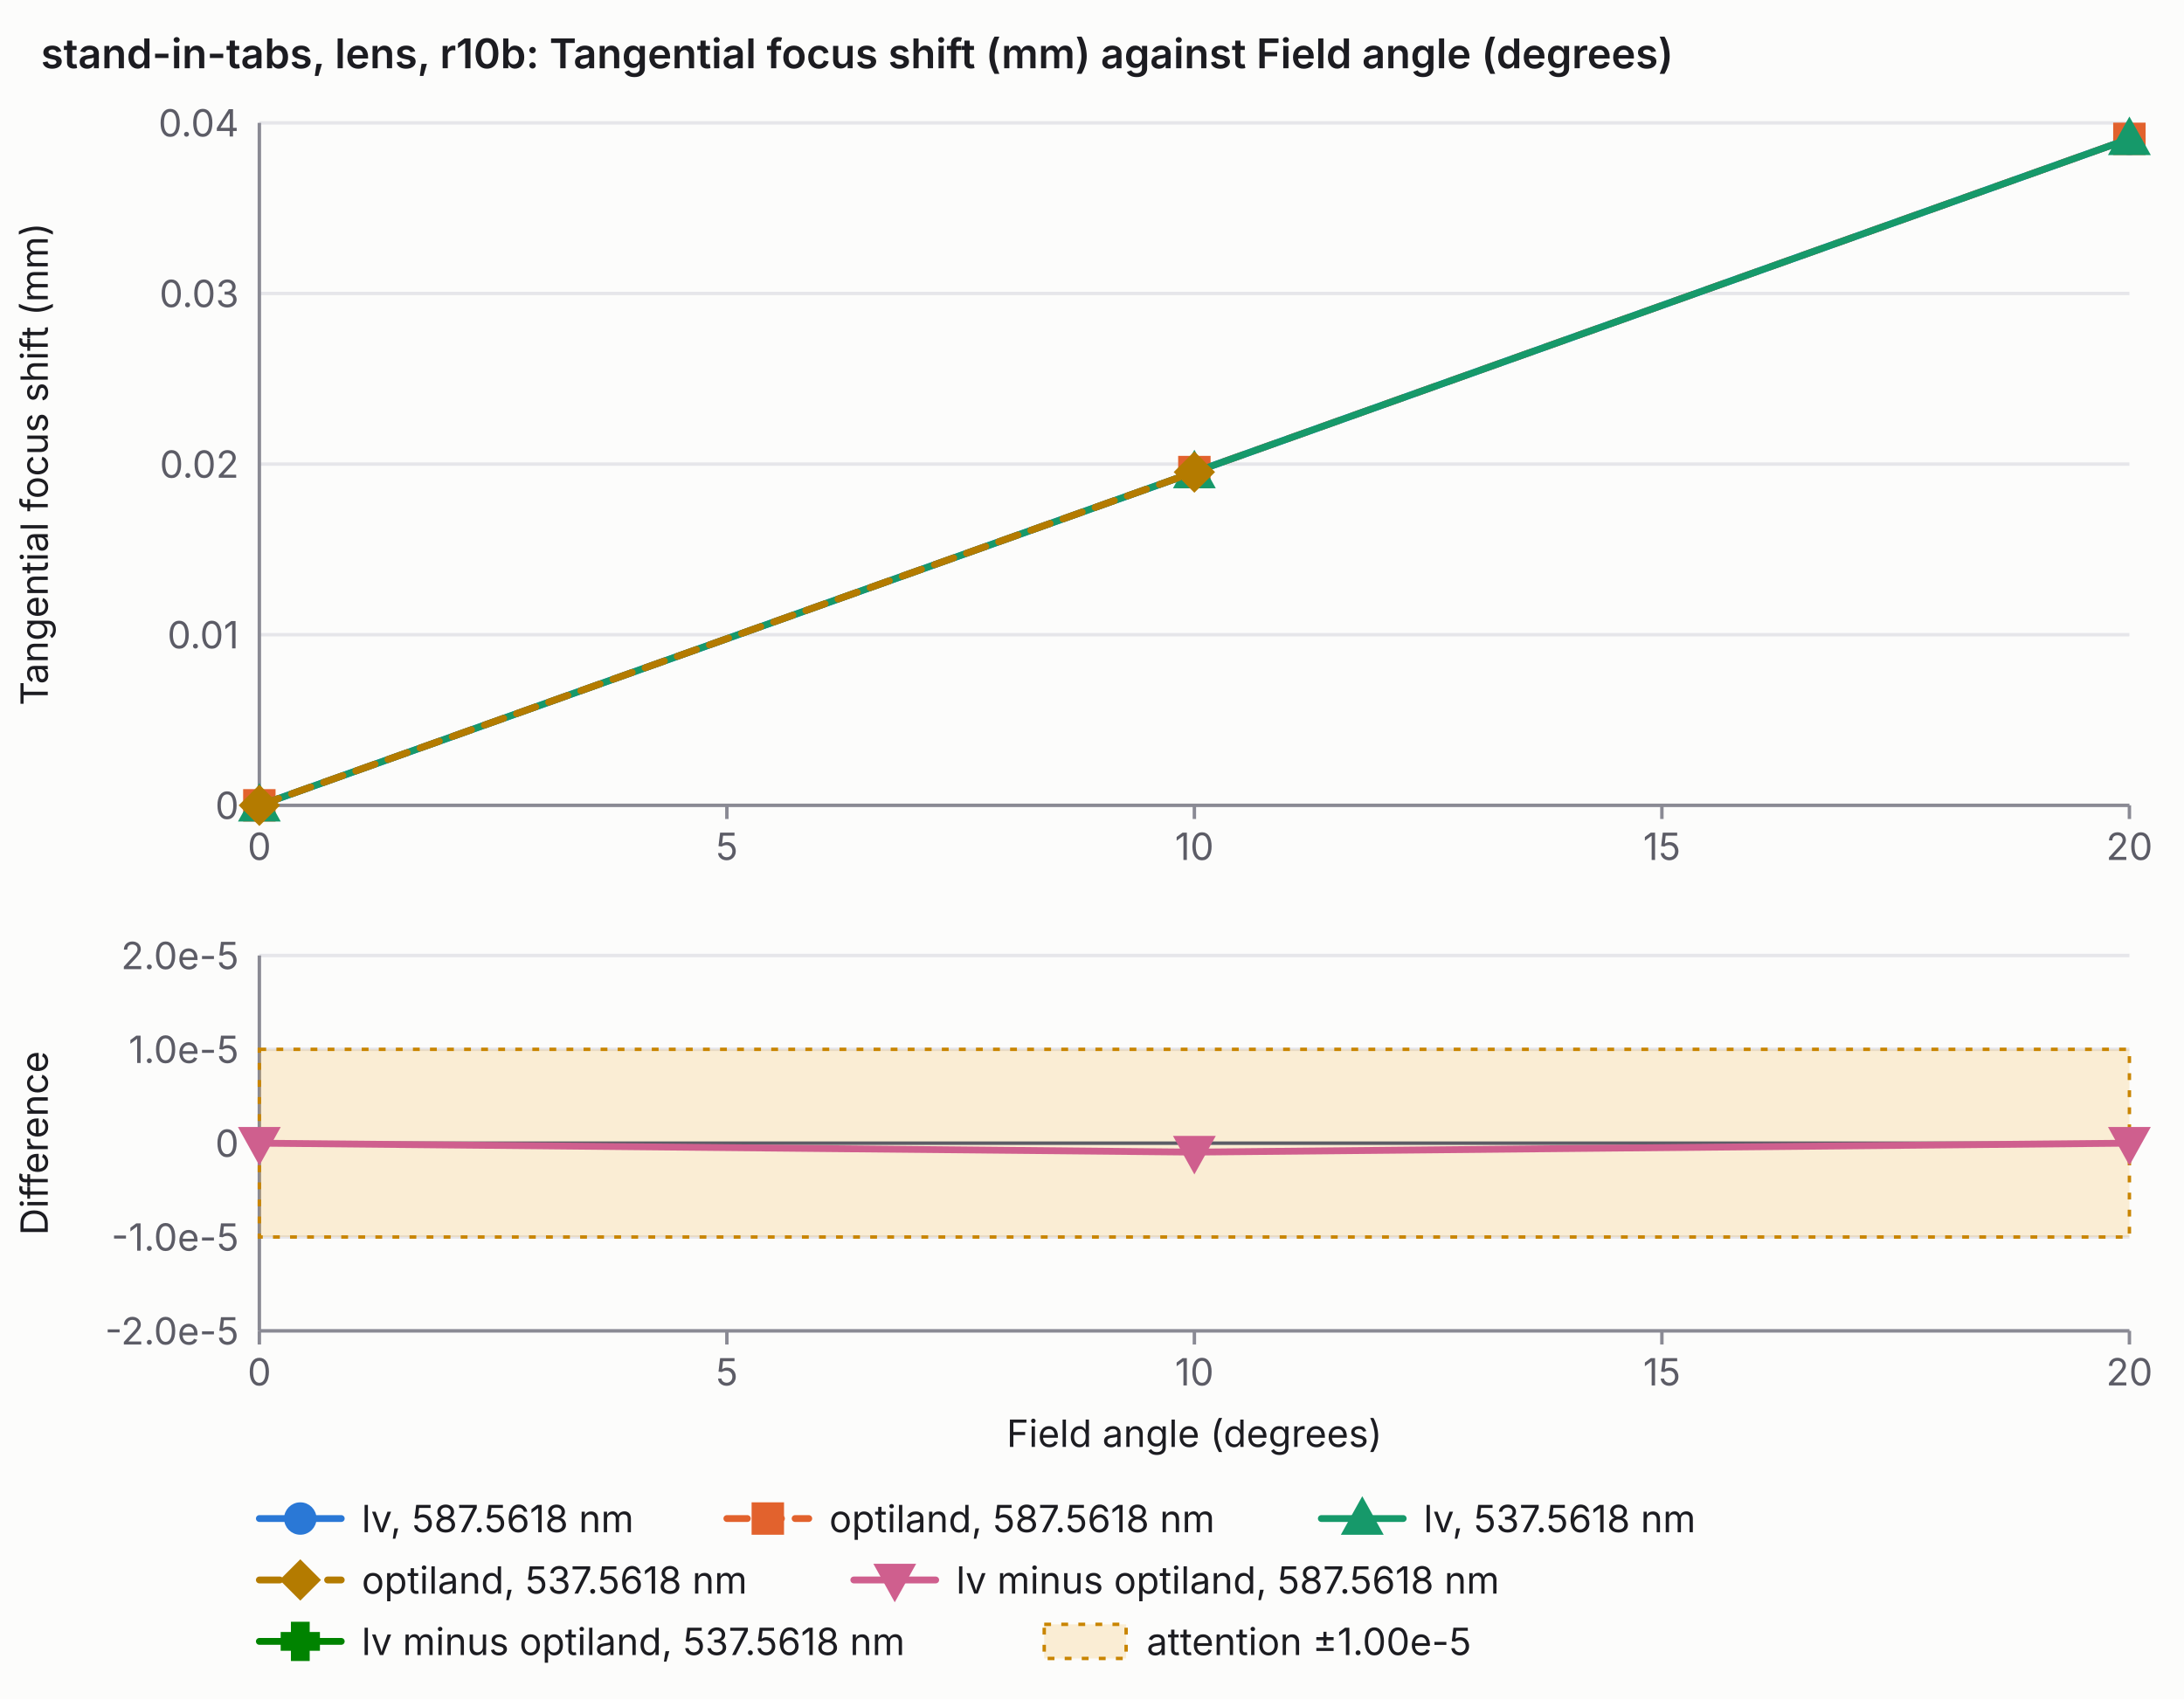
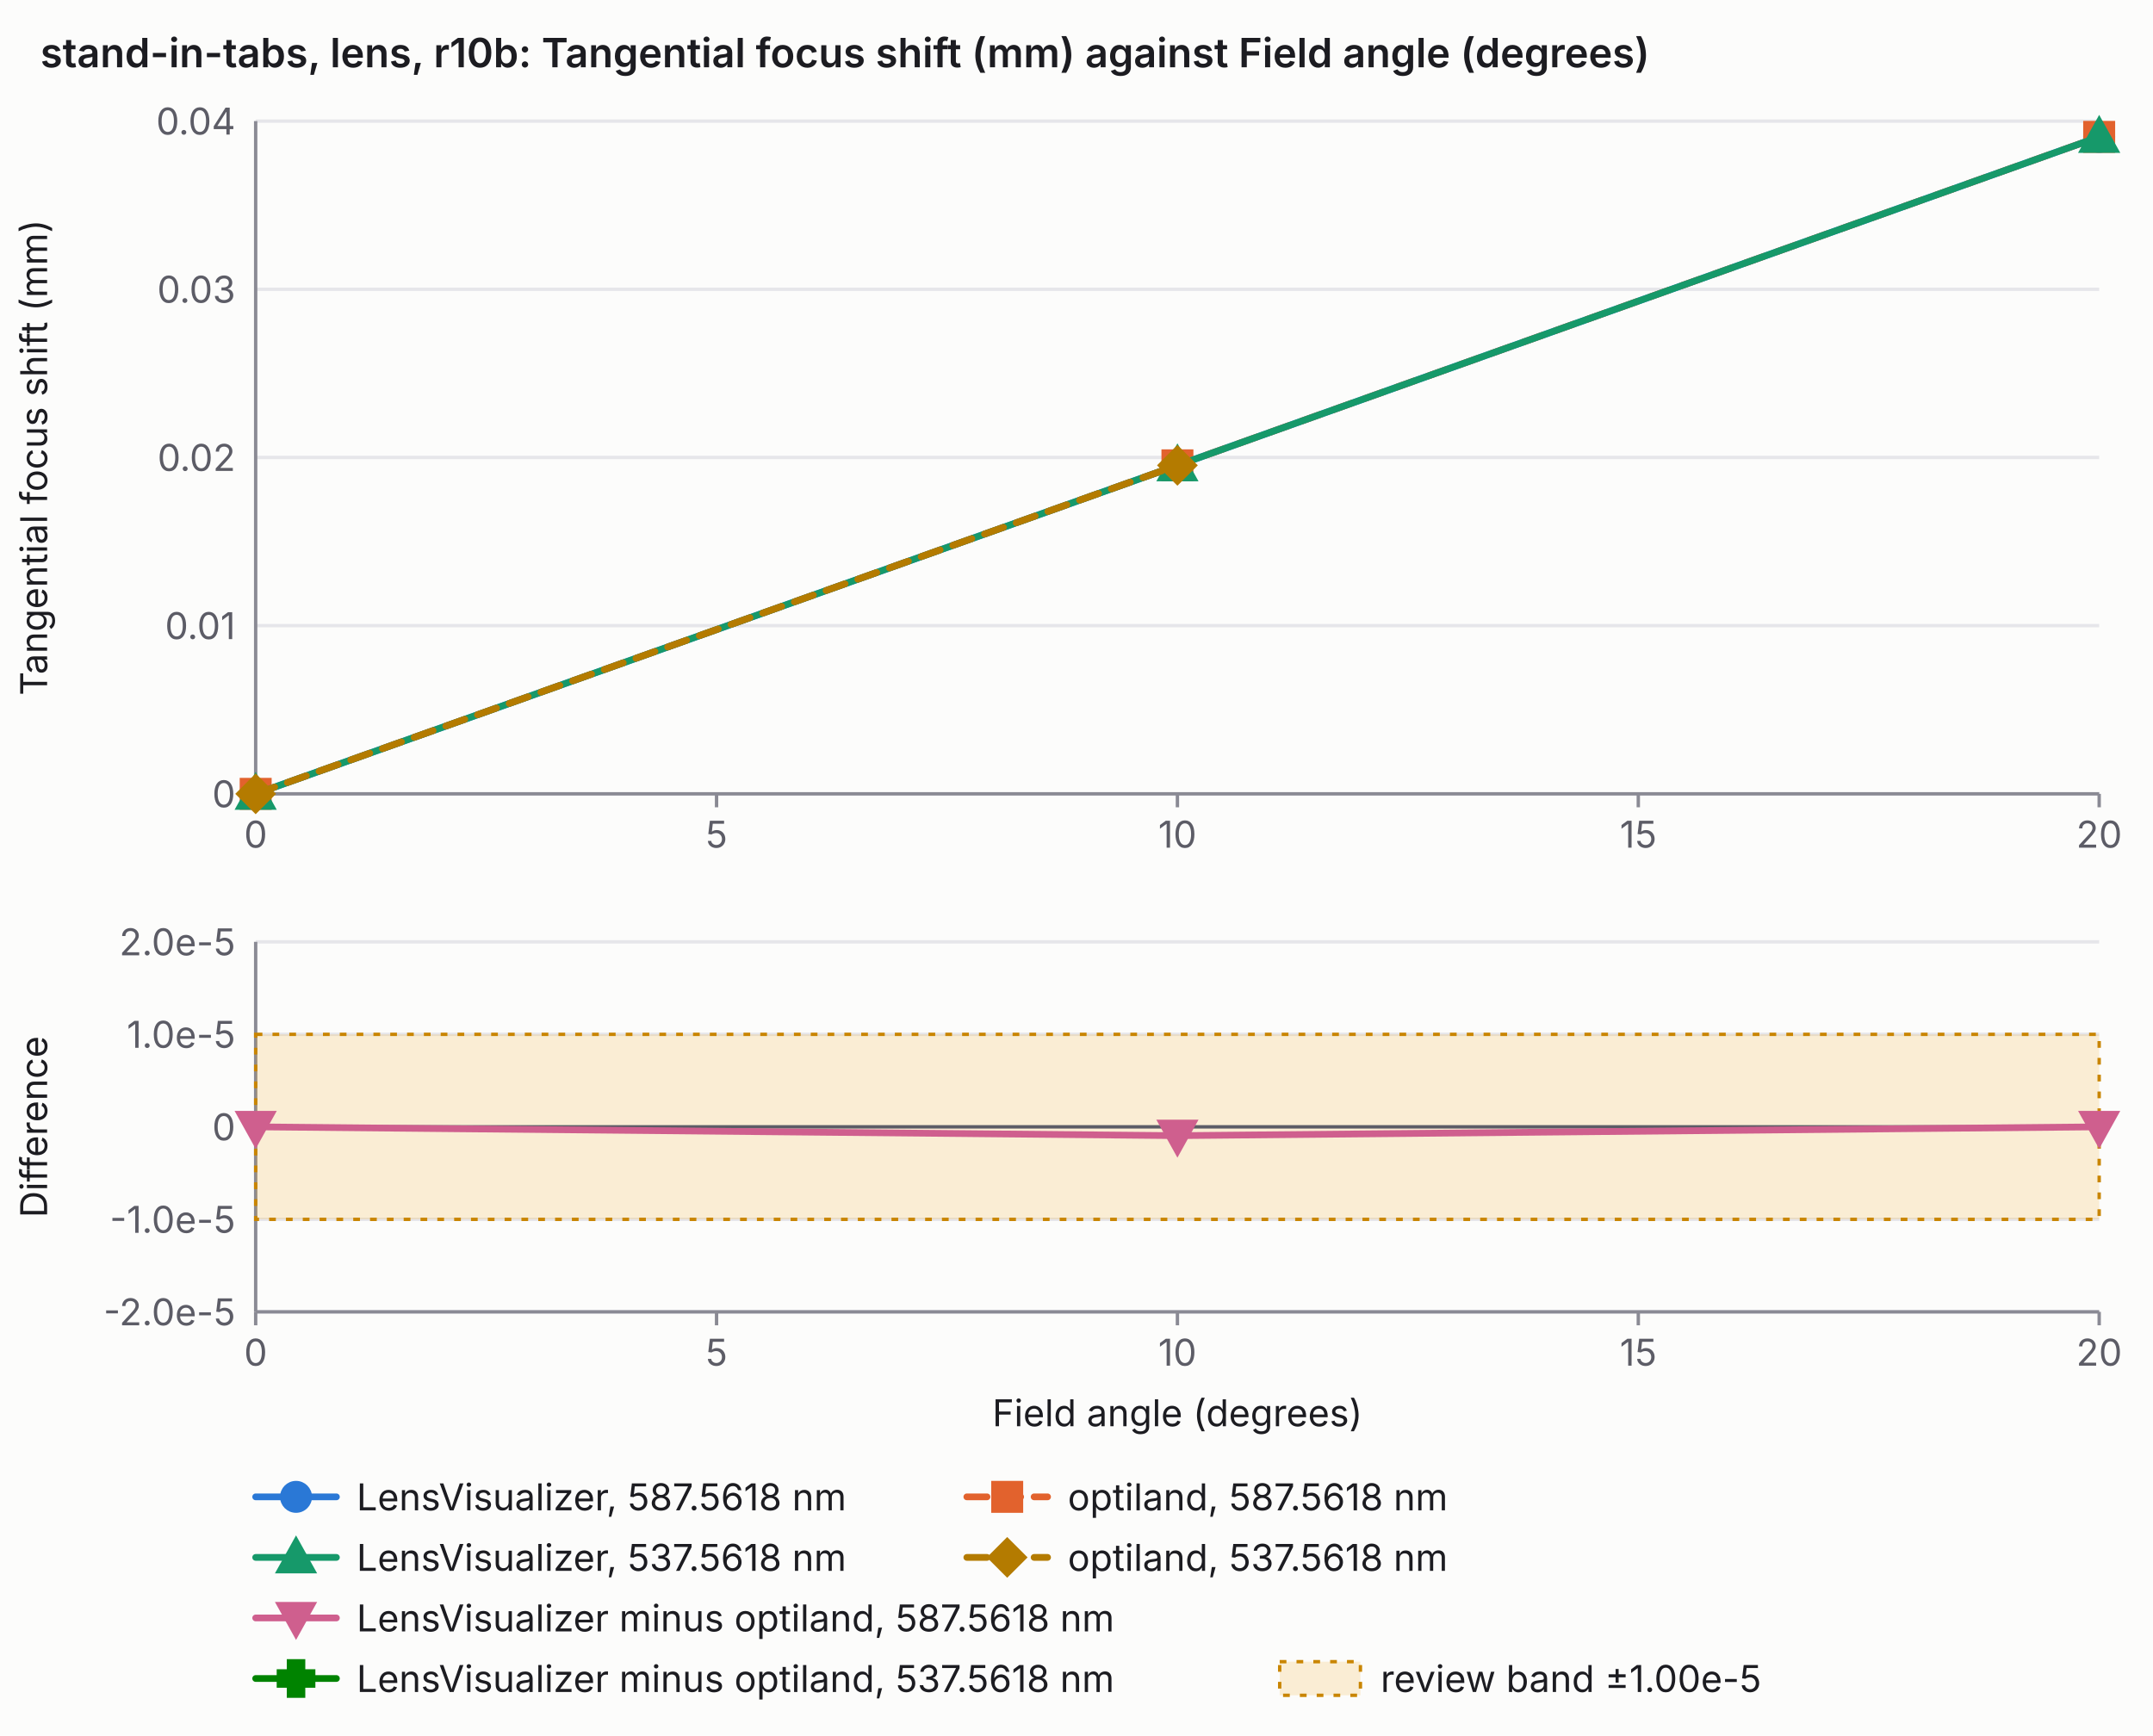
- <svg xmlns="http://www.w3.org/2000/svg" class="lvc" width="640" height="498" viewBox="0 0 640 498" role="img">
+ <svg xmlns="http://www.w3.org/2000/svg" class="lvc" width="640" height="516" viewBox="0 0 640 516" role="img">
  <style>.lvc{font:11px system-ui,-apple-system,'Segoe UI',sans-serif}
.lvc .bg{fill:#fcfcfb}
.lvc text{fill:#1c1c21}
.lvc text.muted{fill:#5c5c66}
.lvc text.head{font-weight:600;font-size:12px}
.lvc .grid{stroke:#e6e6ea;stroke-width:1}
.lvc .axis{stroke:#8a8a94;stroke-width:1}
.lvc .line{fill:none;stroke-width:2;stroke-linejoin:round;stroke-linecap:round}
.lvc .dash{stroke-dasharray:6 4}
.lvc .dot{stroke:#fcfcfb;stroke-width:1.5}
.lvc .band{fill:#eda100;fill-opacity:.16;stroke:#c98500;stroke-width:1;stroke-dasharray:2 3}
.lvc .zeroline{stroke:#5c5c66;stroke-width:1}
.lvc .gate{stroke:#d03b3b;stroke-width:1.5;stroke-dasharray:5 3;fill:none}
.lvc .bar{fill:#2a78d6}
.lvc .ring{fill:#fcfcfb;stroke:#2a78d6;stroke-width:2}
.lvc .none{stroke:#8a8a94;stroke-width:2}
.lvc .cell{stroke:#fcfcfb;stroke-width:2}
.lvc .cell.empty{fill:#f4f4f6}
.lvc text.vt{font-weight:600;text-anchor:middle}
.lvc .s0{stroke:#2a78d6}
.lvc .dot.s0{fill:#2a78d6}
.lvc .s1{stroke:#e2622d}
.lvc .dot.s1{fill:#e2622d}
.lvc .s2{stroke:#16996a}
.lvc .dot.s2{fill:#16996a}
.lvc .s3{stroke:#b47b00}
.lvc .dot.s3{fill:#b47b00}
.lvc .s4{stroke:#cf5f8e}
.lvc .dot.s4{fill:#cf5f8e}
.lvc .s5{stroke:#008300}
.lvc .dot.s5{fill:#008300}
.lvc .s6{stroke:#6250d6}
.lvc .dot.s6{fill:#6250d6}
.lvc .s7{stroke:#e34948}
.lvc .dot.s7{fill:#e34948}
.lvc .sx{stroke:#8a8a94}
.lvc .dot.sx{fill:#8a8a94}
.lvc .v-PASS{fill:#cdebcd}
.lvc text.t-PASS{fill:#0b3d0b}
.lvc .v-FLOOR{fill:#e3f2dc}
.lvc text.t-FLOOR{fill:#24451a}
.lvc .v-FAIL{fill:#f6cfcc}
.lvc text.t-FAIL{fill:#5c0f0b}
.lvc .v-ERROR{fill:#e9b7b3}
.lvc text.t-ERROR{fill:#4a0906}
.lvc .v-ATTENTION{fill:#fbe5ad}
.lvc text.t-ATTENTION{fill:#4a3600}
.lvc .v-RECORDED{fill:#e3e3ea}
.lvc text.t-RECORDED{fill:#2c2c33}
.lvc .v-UNSUPPORTED{fill:#ededf1}
.lvc text.t-UNSUPPORTED{fill:#45454e}
.lvc .v-BLOCKED{fill:#d9d9e1}
.lvc text.t-BLOCKED{fill:#2c2c33}
@media (prefers-color-scheme:dark){
.lvc .bg{fill:#1a1a19}
.lvc text{fill:#e7e7ec}
.lvc text.muted{fill:#a3a3ad}
.lvc .grid{stroke:#2e2e34}
.lvc .axis{stroke:#6b6b75}
.lvc .dot{stroke:#1a1a19}
.lvc .band{fill:#c98500;fill-opacity:.22;stroke:#eda100}
.lvc .zeroline{stroke:#a3a3ad}
.lvc .gate{stroke:#e66767}
.lvc .bar{fill:#3987e5}
.lvc .ring{fill:#1a1a19;stroke:#3987e5}
.lvc .none{stroke:#6b6b75}
.lvc .cell{stroke:#1a1a19}
.lvc .cell.empty{fill:#222226}
.lvc .s0{stroke:#3987e5}
.lvc .dot.s0{fill:#3987e5}
.lvc .s1{stroke:#d95926}
.lvc .dot.s1{fill:#d95926}
.lvc .s2{stroke:#199e70}
.lvc .dot.s2{fill:#199e70}
.lvc .s3{stroke:#c98500}
.lvc .dot.s3{fill:#c98500}
.lvc .s4{stroke:#d55181}
.lvc .dot.s4{fill:#d55181}
.lvc .s5{stroke:#008300}
.lvc .dot.s5{fill:#008300}
.lvc .s6{stroke:#9085e9}
.lvc .dot.s6{fill:#9085e9}
.lvc .s7{stroke:#e66767}
.lvc .dot.s7{fill:#e66767}
.lvc .sx{stroke:#6b6b75}
.lvc .dot.sx{fill:#6b6b75}
.lvc .v-PASS{fill:#1d4a22}
.lvc text.t-PASS{fill:#d9f2d9}
.lvc .v-FLOOR{fill:#2b4223}
.lvc text.t-FLOOR{fill:#e1efdb}
.lvc .v-FAIL{fill:#5a1d1a}
.lvc text.t-FAIL{fill:#ffdcd8}
.lvc .v-ERROR{fill:#6b2420}
.lvc text.t-ERROR{fill:#ffe3e0}
.lvc .v-ATTENTION{fill:#56420a}
.lvc text.t-ATTENTION{fill:#fbeac0}
.lvc .v-RECORDED{fill:#34343c}
.lvc text.t-RECORDED{fill:#e4e4ea}
.lvc .v-UNSUPPORTED{fill:#2a2a31}
.lvc text.t-UNSUPPORTED{fill:#c8c8d0}
.lvc .v-BLOCKED{fill:#3d3d46}
.lvc text.t-BLOCKED{fill:#e4e4ea}
}</style>
-   <rect class="bg" x="0" y="0" width="640" height="498" />
+   <rect class="bg" x="0" y="0" width="640" height="516" />
  <text x="12" y="20" class="head">stand-in-tabs, lens, r10b: Tangential focus shift (mm) against Field angle (degrees)</text>
  <line class="grid" x1="76" y1="236" x2="624" y2="236" />
  <text x="70" y="240" class="muted" text-anchor="end">0</text>
  <line class="grid" x1="76" y1="186" x2="624" y2="186" />
  <text x="70" y="190" class="muted" text-anchor="end">0.01</text>
  <line class="grid" x1="76" y1="136" x2="624" y2="136" />
  <text x="70" y="140" class="muted" text-anchor="end">0.02</text>
  <line class="grid" x1="76" y1="86" x2="624" y2="86" />
  <text x="70" y="90" class="muted" text-anchor="end">0.03</text>
  <line class="grid" x1="76" y1="36" x2="624" y2="36" />
  <text x="70" y="40" class="muted" text-anchor="end">0.04</text>
  <line class="axis" x1="76" y1="236" x2="76" y2="240" />
  <text x="76" y="252" class="muted" text-anchor="middle">0</text>
  <line class="axis" x1="213" y1="236" x2="213" y2="240" />
  <text x="213" y="252" class="muted" text-anchor="middle">5</text>
  <line class="axis" x1="350" y1="236" x2="350" y2="240" />
  <text x="350" y="252" class="muted" text-anchor="middle">10</text>
  <line class="axis" x1="487" y1="236" x2="487" y2="240" />
  <text x="487" y="252" class="muted" text-anchor="middle">15</text>
  <line class="axis" x1="624" y1="236" x2="624" y2="240" />
  <text x="624" y="252" class="muted" text-anchor="middle">20</text>
  <line class="axis" x1="76" y1="236" x2="624" y2="236" />
  <line class="axis" x1="76" y1="36" x2="76" y2="236" />
  <text x="14" y="136" text-anchor="middle" transform="rotate(-90 14 136)">Tangential focus shift (mm)</text>
  <line class="grid" x1="76" y1="390" x2="624" y2="390" />
  <text x="70" y="394" class="muted" text-anchor="end">-2.0e-5</text>
  <line class="grid" x1="76" y1="362.5" x2="624" y2="362.5" />
  <text x="70" y="366.5" class="muted" text-anchor="end">-1.0e-5</text>
  <line class="grid" x1="76" y1="335" x2="624" y2="335" />
  <text x="70" y="339" class="muted" text-anchor="end">0</text>
  <line class="grid" x1="76" y1="307.5" x2="624" y2="307.5" />
  <text x="70" y="311.5" class="muted" text-anchor="end">1.0e-5</text>
  <line class="grid" x1="76" y1="280" x2="624" y2="280" />
  <text x="70" y="284" class="muted" text-anchor="end">2.0e-5</text>
  <line class="axis" x1="76" y1="390" x2="76" y2="394" />
  <text x="76" y="406" class="muted" text-anchor="middle">0</text>
  <line class="axis" x1="213" y1="390" x2="213" y2="394" />
  <text x="213" y="406" class="muted" text-anchor="middle">5</text>
  <line class="axis" x1="350" y1="390" x2="350" y2="394" />
  <text x="350" y="406" class="muted" text-anchor="middle">10</text>
  <line class="axis" x1="487" y1="390" x2="487" y2="394" />
  <text x="487" y="406" class="muted" text-anchor="middle">15</text>
  <line class="axis" x1="624" y1="390" x2="624" y2="394" />
  <text x="624" y="406" class="muted" text-anchor="middle">20</text>
  <line class="axis" x1="76" y1="390" x2="624" y2="390" />
  <line class="axis" x1="76" y1="280" x2="76" y2="390" />
  <text x="14" y="335" text-anchor="middle" transform="rotate(-90 14 335)">Difference</text>
  <text x="350" y="424" text-anchor="middle">Field angle (degrees)</text>
  <rect class="band" x="76" y="307.5" width="548" height="55" />
  <line class="zeroline" x1="76" y1="335" x2="624" y2="335" />
  <polyline class="line s0" points="76,236 350,138.34 624,40.69" />
  <circle class="dot s0" cx="76" cy="236" r="4" />
  <circle class="dot s0" cx="350" cy="138.34" r="4" />
  <circle class="dot s0" cx="624" cy="40.69" r="4" />
  <polyline class="line s1 dash" points="76,236 350,138.34 624,40.69" />
  <rect class="dot s1" x="72" y="232" width="8" height="8" />
  <rect class="dot s1" x="346" y="134.34" width="8" height="8" />
  <rect class="dot s1" x="620" y="36.69" width="8" height="8" />
  <polyline class="line s2" points="76,236 350,138.34 624,40.69" />
  <polygon class="dot s2" points="76,231 81,240 71,240" />
  <polygon class="dot s2" points="350,133.34 355,142.34 345,142.34" />
  <polygon class="dot s2" points="624,35.69 629,44.69 619,44.69" />
  <polyline class="line s3 dash" points="76,236 350,138.34" />
  <polygon class="dot s3" points="76,231 81,236 76,241 71,236" />
  <polygon class="dot s3" points="350,133.34 355,138.34 350,143.34 345,138.34" />
  <polyline class="line s4" points="76,335 350,337.62 624,335" />
  <polygon class="dot s4" points="76,340 81,331 71,331" />
  <polygon class="dot s4" points="350,342.62 355,333.62 345,333.62" />
  <polygon class="dot s4" points="624,340 629,331 619,331" />
  <g>
    <line class="line s0" x1="76" y1="445" x2="100" y2="445" />
    <circle class="dot s0" cx="88" cy="445" r="4" />
-     <text x="106" y="449">lv, 587.5618 nm</text>
-   </g>
-   <g>
-     <line class="line s1 dash" x1="213" y1="445" x2="237" y2="445" />
-     <rect class="dot s1" x="221" y="441" width="8" height="8" />
-     <text x="243" y="449">optiland, 587.5618 nm</text>
-   </g>
-   <g>
-     <line class="line s2" x1="387.2" y1="445" x2="411.2" y2="445" />
-     <polygon class="dot s2" points="399.2,440 404.2,449 394.2,449" />
-     <text x="417.2" y="449">lv, 537.5618 nm</text>
-   </g>
-   <g>
-     <line class="line s3 dash" x1="76" y1="463" x2="100" y2="463" />
-     <polygon class="dot s3" points="88,458 93,463 88,468 83,463" />
-     <text x="106" y="467">optiland, 537.5618 nm</text>
-   </g>
-   <g>
-     <line class="line s4" x1="250.2" y1="463" x2="274.2" y2="463" />
-     <polygon class="dot s4" points="262.2,468 267.2,459 257.2,459" />
-     <text x="280.2" y="467">lv minus optiland, 587.5618 nm</text>
-   </g>
-   <g>
-     <line class="line s5" x1="76" y1="481" x2="100" y2="481" />
-     <polygon class="dot s5" points="86,476 90,476 90,479 93,479 93,483 90,483 90,486 86,486 86,483 83,483 83,479 86,479" />
-     <text x="106" y="485">lv minus optiland, 537.5618 nm</text>
-   </g>
-   <g>
-     <rect class="band" x="306" y="476" width="24" height="10" />
-     <text x="336" y="485">attention ±1.00e-5</text>
+     <text x="106" y="449">LensVisualizer, 587.5618 nm</text>
+   </g>
+   <g>
+     <line class="line s1 dash" x1="287.4" y1="445" x2="311.4" y2="445" />
+     <rect class="dot s1" x="295.4" y="441" width="8" height="8" />
+     <text x="317.4" y="449">optiland, 587.5618 nm</text>
+   </g>
+   <g>
+     <line class="line s2" x1="76" y1="463" x2="100" y2="463" />
+     <polygon class="dot s2" points="88,458 93,467 83,467" />
+     <text x="106" y="467">LensVisualizer, 537.5618 nm</text>
+   </g>
+   <g>
+     <line class="line s3 dash" x1="287.4" y1="463" x2="311.4" y2="463" />
+     <polygon class="dot s3" points="299.4,458 304.4,463 299.4,468 294.4,463" />
+     <text x="317.4" y="467">optiland, 537.5618 nm</text>
+   </g>
+   <g>
+     <line class="line s4" x1="76" y1="481" x2="100" y2="481" />
+     <polygon class="dot s4" points="88,486 93,477 83,477" />
+     <text x="106" y="485">LensVisualizer minus optiland, 587.5618 nm</text>
+   </g>
+   <g>
+     <line class="line s5" x1="76" y1="499" x2="100" y2="499" />
+     <polygon class="dot s5" points="86,494 90,494 90,497 93,497 93,501 90,501 90,504 86,504 86,501 83,501 83,497 86,497" />
+     <text x="106" y="503">LensVisualizer minus optiland, 537.5618 nm</text>
+   </g>
+   <g>
+     <rect class="band" x="380.4" y="494" width="24" height="10" />
+     <text x="410.4" y="503">review band ±1.00e-5</text>
  </g>
</svg>
